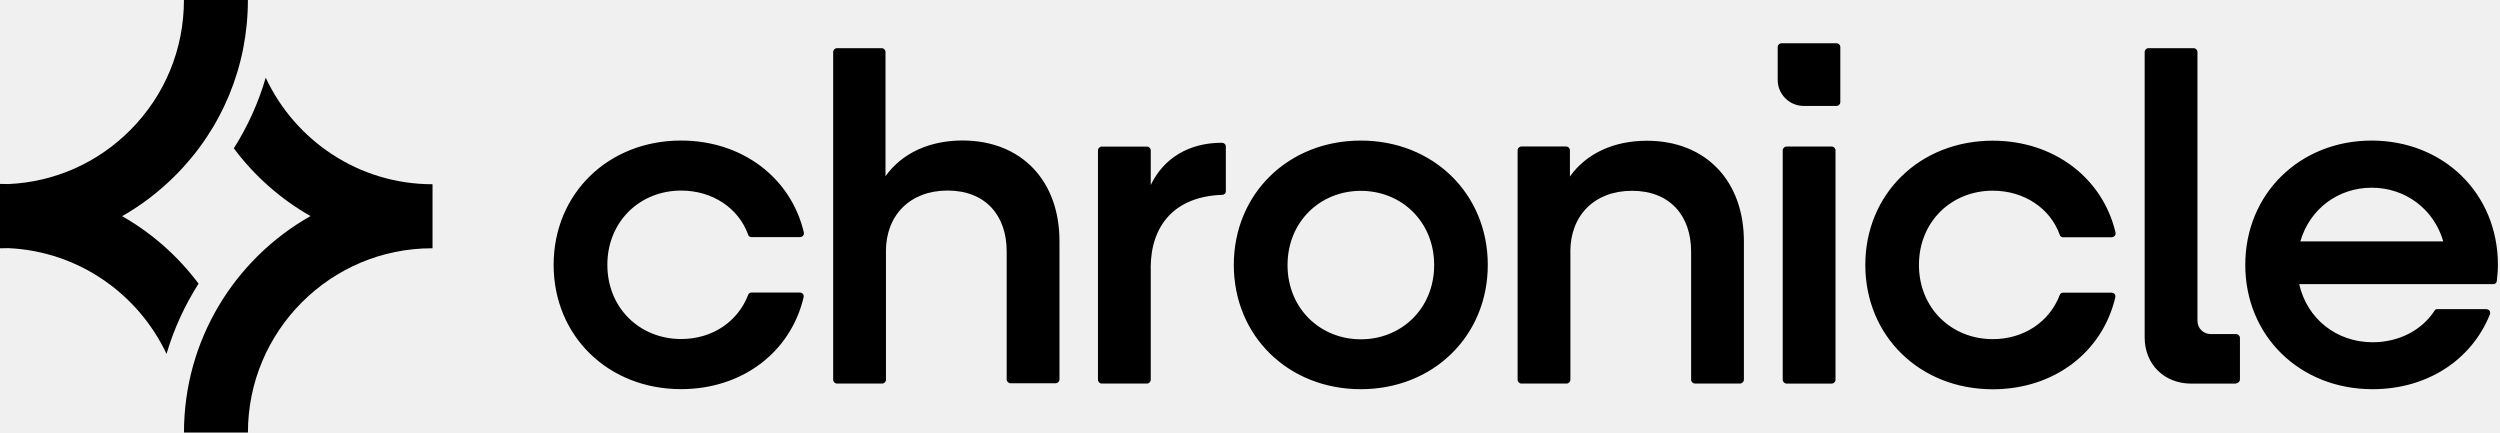
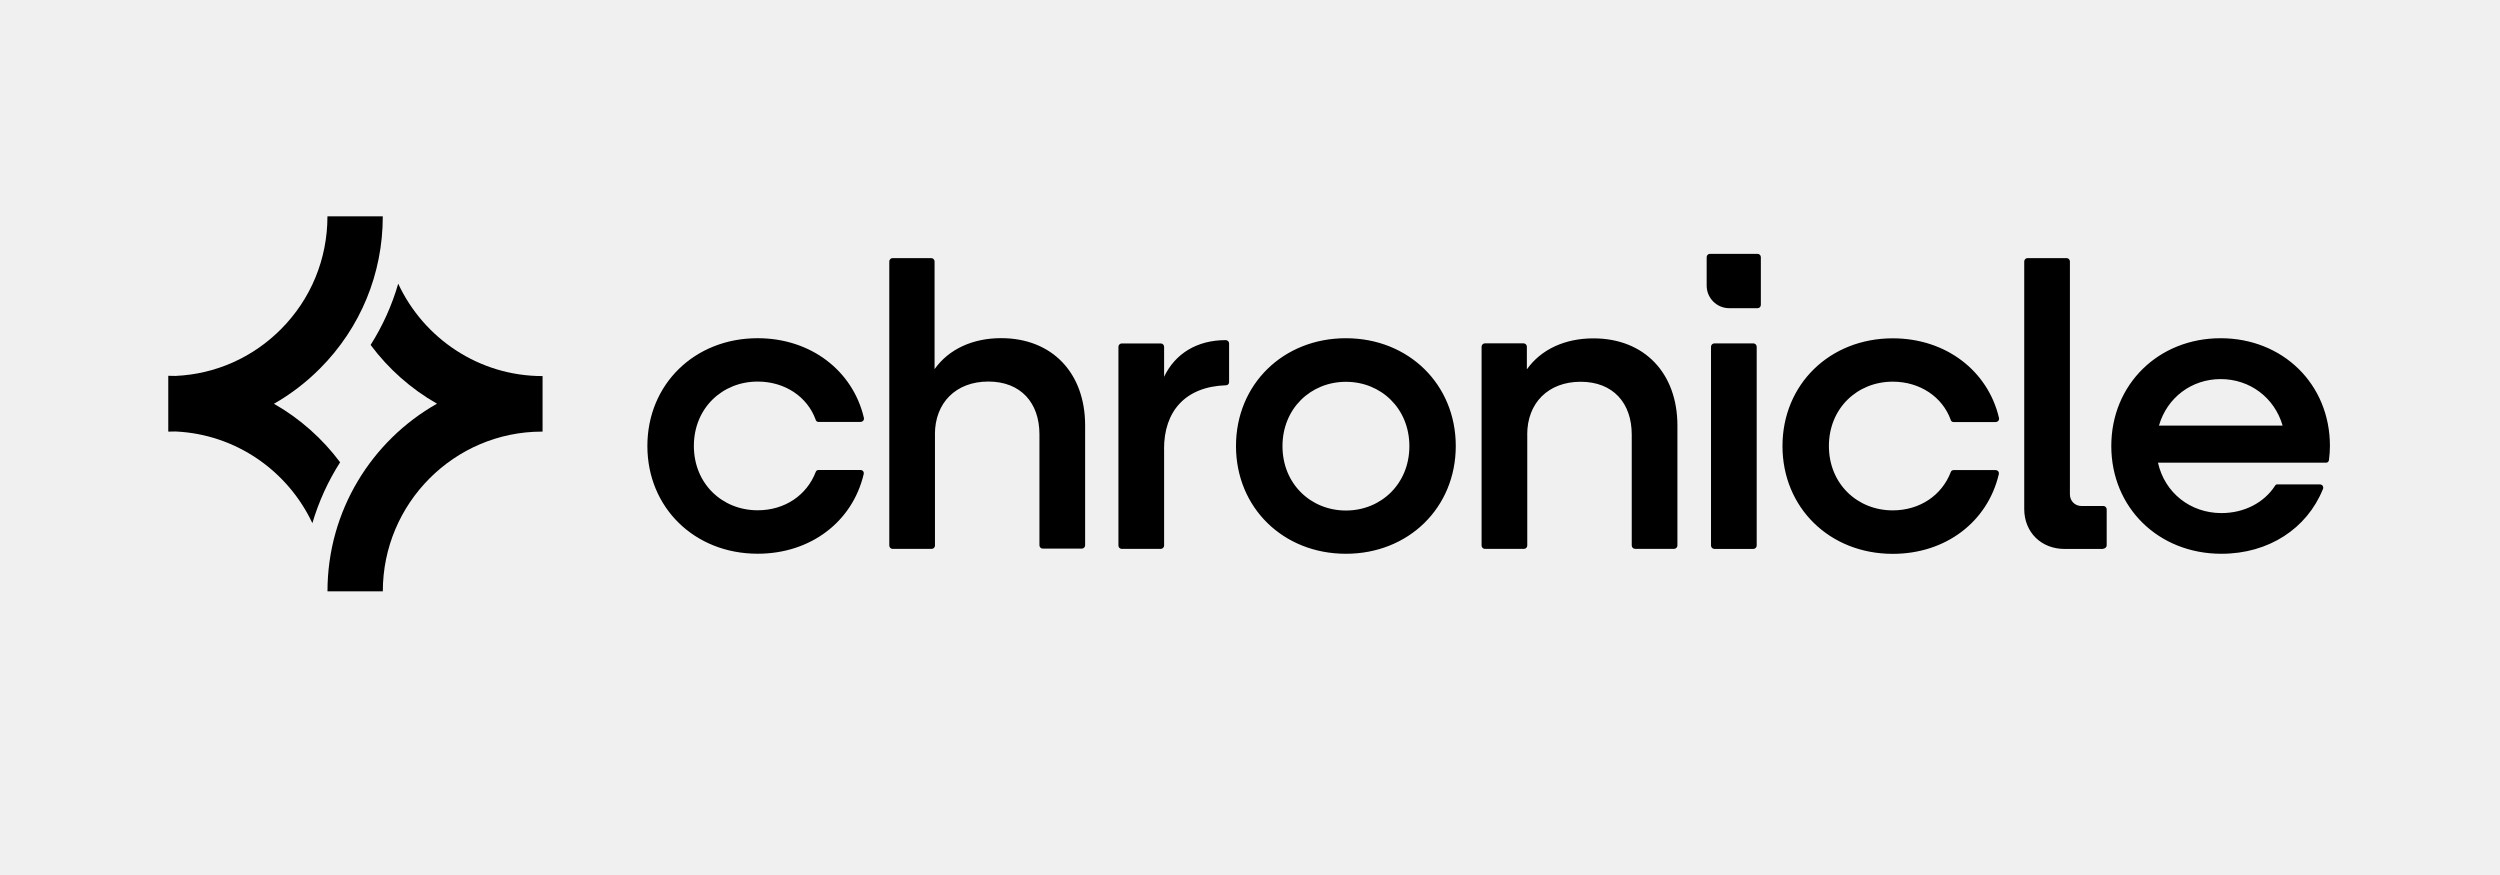
- <svg xmlns="http://www.w3.org/2000/svg" width="578" height="100" viewBox="0 0 578 100" fill="none">
-   <path d="M314.628 44.124C324.038 44.124 331.579 51.25 331.579 61.285C331.579 71.321 324.026 78.447 314.628 78.447C305.231 78.447 297.678 71.321 297.678 61.285C297.678 51.25 305.231 44.124 314.628 44.124ZM564.874 55.805H531.841C534.003 48.316 540.574 43.397 548.338 43.397C556.102 43.397 562.711 48.316 564.881 55.805H564.874ZM413.046 88.686H423.49C423.955 88.686 424.37 88.278 424.37 87.805V34.759C424.37 34.287 423.962 33.879 423.49 33.879H413.046C412.581 33.879 412.166 34.287 412.166 34.759V87.799C412.166 88.271 412.574 88.679 413.046 88.679M266.035 62C266.035 52.073 271.617 45.413 282.577 45.049C283.049 45.049 283.413 44.686 283.413 44.22V33.885C283.413 33.368 283.005 33.005 282.488 33.005C274.833 33.005 268.989 36.622 266.054 42.778V34.772C266.054 34.3 265.646 33.892 265.174 33.892H254.73C254.258 33.892 253.85 34.3 253.85 34.772V87.799C253.85 88.271 254.258 88.679 254.73 88.679H265.174C265.64 88.679 266.054 88.271 266.054 87.799V62H266.042H266.035ZM363.062 58.172C363.062 49.802 368.644 44.112 377.333 44.112C386.022 44.112 390.986 49.802 390.986 58.172V87.786C390.986 88.258 391.394 88.667 391.866 88.667H402.309C402.775 88.667 403.19 88.258 403.19 87.786V55.799C403.19 41.847 394.399 32.539 380.746 32.539C373.193 32.539 366.794 35.429 362.967 40.801V34.746C362.967 34.274 362.558 33.866 362.086 33.866H351.751C351.286 33.866 350.871 34.274 350.871 34.746V87.799C350.871 88.271 351.279 88.679 351.751 88.679H362.195C362.66 88.679 363.075 88.271 363.075 87.799V58.172H363.062ZM476.223 54.344C476.376 54.708 476.695 54.861 476.995 54.861H488.115C488.778 54.861 489.251 54.389 489.097 53.726C486.144 41.209 474.935 32.526 460.721 32.526C443.866 32.526 431.26 44.826 431.26 61.26C431.26 77.694 443.866 90 460.721 90C474.928 90 486.054 81.419 489.046 68.801C489.199 68.137 488.791 67.665 488.121 67.665H476.995C476.632 67.665 476.332 67.876 476.223 68.182C473.85 74.389 467.949 78.408 460.715 78.408C451.209 78.408 443.662 71.282 443.662 61.247C443.662 51.212 451.215 44.086 460.715 44.086C467.949 44.086 474.003 48.112 476.223 54.313M575.63 72.82C575.93 72.093 575.522 71.474 574.75 71.474H563.477C563.222 71.474 563.011 71.582 562.858 71.837C559.904 76.392 554.577 79.129 548.542 79.129C540.262 79.129 533.397 73.758 531.579 65.694H576.491C576.9 65.694 577.219 65.394 577.263 64.966C577.416 63.722 577.518 62.44 577.518 61.241C577.518 44.699 564.9 32.501 548.313 32.501C531.726 32.501 519.107 44.801 519.107 61.241C519.107 77.681 531.726 89.981 548.523 89.981C561.231 89.981 571.375 83.199 575.611 72.82M314.616 89.981C331.368 89.981 343.975 77.675 343.975 61.241C343.975 44.807 331.368 32.501 314.616 32.501C297.863 32.501 285.257 44.801 285.257 61.241C285.257 77.681 297.863 89.981 314.616 89.981ZM172.976 54.313C173.129 54.676 173.442 54.829 173.748 54.829H184.855C185.518 54.829 185.99 54.357 185.837 53.694C182.884 41.177 171.675 32.494 157.461 32.494C140.606 32.494 128 44.794 128 61.234C128 77.675 140.606 89.968 157.461 89.968C171.668 89.968 182.794 81.388 185.786 68.769C185.939 68.105 185.531 67.633 184.861 67.633H173.754C173.391 67.633 173.091 67.844 172.982 68.15C170.609 74.351 164.721 78.383 157.474 78.383C147.955 78.383 140.421 71.257 140.421 61.222C140.421 51.187 147.974 44.061 157.474 44.061C164.708 44.061 170.762 48.086 172.982 54.287M204.823 58.115C204.823 49.745 210.405 44.054 219.094 44.054C227.783 44.054 232.746 49.745 232.746 58.115V87.729C232.746 88.195 233.155 88.609 233.627 88.609H244.07C244.536 88.609 244.951 88.201 244.951 87.729V55.742C244.951 41.789 236.16 32.482 222.507 32.482C214.954 32.482 208.555 35.372 204.727 40.743V12.016C204.727 11.544 204.319 11.136 203.847 11.136H193.512C193.046 11.136 192.632 11.544 192.632 12.016V87.799C192.632 88.271 193.04 88.679 193.512 88.679H203.955C204.427 88.679 204.836 88.271 204.836 87.799V58.108L204.823 58.115ZM516.995 88.609C517.461 88.609 517.876 88.201 517.876 87.729V78.121C517.876 77.649 517.467 77.241 516.995 77.241H511.152C509.397 77.241 508.051 75.895 508.051 74.14V12.016C508.051 11.544 507.643 11.136 507.171 11.136H496.727C496.262 11.136 495.847 11.544 495.847 12.016V78.038C495.847 84.246 500.402 88.692 506.603 88.692H517.002L516.989 88.603L516.995 88.609ZM417.008 24.494H424.6C425.085 24.494 425.48 24.099 425.48 23.614V10.88C425.48 10.396 425.085 10 424.6 10H411.885C411.4 10 411.005 10.396 411.005 10.88V18.485C411.005 21.783 413.703 24.488 417.008 24.488V24.494Z" fill="black" />
-   <path d="M54.058 34.29C57.283 29.21 59.761 23.72 61.432 17.959C68.21 32.497 82.95 42.597 100 42.597V57.403C99.952 57.403 99.905 57.403 99.857 57.403C76.404 57.403 57.321 76.513 57.321 100H42.536L42.536 99.991C42.536 78.543 54.342 59.807 71.79 49.957C64.852 46.012 58.811 40.659 54.058 34.29Z" fill="black" />
-   <path d="M38.499 81.817C31.952 67.913 18.11 58.104 1.948 57.371C1.301 57.392 0.651 57.403 0 57.403L2.51731e-05 42.52C0.654 42.52 1.305 42.531 1.953 42.553C12.578 42.075 22.502 37.701 30.079 30.122C38.119 22.08 42.526 11.373 42.526 0L57.312 6.47157e-07C57.312 15.334 51.352 29.743 40.521 40.589C36.809 44.306 32.678 47.451 28.236 49.979C35.146 53.912 41.165 59.242 45.907 65.583C42.726 70.568 40.213 76.022 38.499 81.817Z" fill="black" />
+ <svg xmlns="http://www.w3.org/2000/svg" width="520" height="182" viewBox="0 0 520 182" fill="none">
+   <g clip-path="url(#clip0_2387_1689)">
+     <path d="M279.953 79.417C287.279 79.417 293.15 84.975 293.15 92.803C293.15 100.63 287.269 106.188 279.953 106.188C272.637 106.188 266.756 100.63 266.756 92.803C266.756 84.975 272.637 79.417 279.953 79.417ZM474.781 88.528H449.063C450.746 82.686 455.862 78.85 461.907 78.85C467.951 78.85 473.097 82.686 474.786 88.528H474.781ZM356.576 114.175H364.707C365.069 114.175 365.392 113.856 365.392 113.488V72.112C365.392 71.744 365.074 71.425 364.707 71.425H356.576C356.214 71.425 355.89 71.744 355.89 72.112V113.483C355.89 113.851 356.208 114.17 356.576 114.17M242.121 93.36C242.121 85.617 246.467 80.422 254.999 80.138C255.367 80.138 255.65 79.855 255.65 79.492V71.43C255.65 71.027 255.333 70.744 254.93 70.744C248.97 70.744 244.421 73.565 242.135 78.367V72.122C242.135 71.754 241.818 71.436 241.45 71.436H233.319C232.952 71.436 232.634 71.754 232.634 72.122V113.483C232.634 113.851 232.952 114.17 233.319 114.17H241.45C241.813 114.17 242.135 113.851 242.135 113.483V93.36H242.126H242.121ZM317.661 90.374C317.661 83.846 322.007 79.407 328.771 79.407C335.536 79.407 339.401 83.846 339.401 90.374V113.473C339.401 113.842 339.719 114.16 340.086 114.16H348.216C348.579 114.16 348.902 113.842 348.902 113.473V88.523C348.902 77.641 342.058 70.38 331.429 70.38C325.548 70.38 320.566 72.635 317.587 76.825V72.102C317.587 71.734 317.268 71.415 316.901 71.415H308.855C308.493 71.415 308.169 71.734 308.169 72.102V113.483C308.169 113.851 308.487 114.17 308.855 114.17H316.986C317.348 114.17 317.671 113.851 317.671 113.483V90.374H317.661ZM405.762 87.389C405.881 87.672 406.129 87.792 406.363 87.792H415.02C415.537 87.792 415.905 87.424 415.785 86.906C413.486 77.143 404.759 70.371 393.693 70.371C380.57 70.371 370.756 79.964 370.756 92.783C370.756 105.601 380.57 115.2 393.693 115.2C404.754 115.2 413.416 108.507 415.745 98.665C415.864 98.147 415.547 97.779 415.025 97.779H406.363C406.08 97.779 405.847 97.943 405.762 98.182C403.914 103.024 399.32 106.158 393.688 106.158C386.287 106.158 380.412 100.6 380.412 92.773C380.412 84.945 386.292 79.387 393.688 79.387C399.32 79.387 404.033 82.527 405.762 87.364M483.155 101.799C483.388 101.232 483.071 100.749 482.47 100.749H473.693C473.495 100.749 473.33 100.834 473.211 101.033C470.911 104.586 466.764 106.721 462.066 106.721C455.619 106.721 450.274 102.531 448.859 96.241H483.825C484.144 96.241 484.392 96.007 484.426 95.674C484.545 94.704 484.625 93.703 484.625 92.768C484.625 79.865 474.801 70.351 461.887 70.351C448.974 70.351 439.149 79.945 439.149 92.768C439.149 105.591 448.974 115.185 462.051 115.185C471.945 115.185 479.842 109.896 483.14 101.799M279.943 115.185C292.985 115.185 302.801 105.586 302.801 92.768C302.801 79.95 292.985 70.351 279.943 70.351C266.9 70.351 257.086 79.945 257.086 92.768C257.086 105.591 266.9 115.185 279.943 115.185ZM169.67 87.364C169.789 87.647 170.033 87.767 170.271 87.767H178.918C179.434 87.767 179.802 87.399 179.683 86.881C177.384 77.118 168.657 70.346 157.591 70.346C144.468 70.346 134.654 79.94 134.654 92.763C134.654 105.586 144.468 115.175 157.591 115.175C168.652 115.175 177.314 108.482 179.643 98.64C179.762 98.122 179.445 97.754 178.923 97.754H170.276C169.993 97.754 169.759 97.918 169.675 98.157C167.827 102.994 163.243 106.139 157.601 106.139C150.19 106.139 144.324 100.58 144.324 92.753C144.324 84.926 150.205 79.367 157.601 79.367C163.233 79.367 167.946 82.507 169.675 87.344M194.464 90.329C194.464 83.801 198.81 79.362 205.575 79.362C212.34 79.362 216.204 83.801 216.204 90.329V113.429C216.204 113.792 216.522 114.115 216.89 114.115H225.02C225.383 114.115 225.706 113.797 225.706 113.429V88.478C225.706 77.596 218.862 70.336 208.232 70.336C202.352 70.336 197.37 72.59 194.39 76.78V54.372C194.39 54.004 194.072 53.686 193.704 53.686H185.658C185.295 53.686 184.973 54.004 184.973 54.372V113.483C184.973 113.851 185.291 114.17 185.658 114.17H193.789C194.156 114.17 194.474 113.851 194.474 113.483V90.325L194.464 90.329ZM437.505 114.115C437.868 114.115 438.191 113.797 438.191 113.429V105.935C438.191 105.566 437.872 105.248 437.505 105.248H432.956C431.589 105.248 430.541 104.198 430.541 102.83V54.372C430.541 54.004 430.224 53.686 429.856 53.686H421.725C421.363 53.686 421.04 54.004 421.04 54.372V105.87C421.04 110.712 424.586 114.18 429.414 114.18H437.51L437.5 114.11L437.505 114.115ZM359.66 64.106H365.571C365.949 64.106 366.256 63.797 366.256 63.419V53.487C366.256 53.108 365.949 52.8 365.571 52.8H355.672C355.294 52.8 354.987 53.108 354.987 53.487V59.418C354.987 61.991 357.087 64.101 359.66 64.101V64.106Z" fill="black" />
+     <path d="M77.087 71.746C79.598 67.784 81.527 63.501 82.828 59.008C88.105 70.348 99.58 78.225 112.855 78.225V89.775C112.818 89.775 112.78 89.775 112.743 89.774C94.484 89.774 79.627 104.68 79.627 123H68.116V122.993C68.116 106.264 77.307 91.65 90.892 83.967C85.49 80.889 80.787 76.714 77.087 71.746Z" fill="black" />
+     <path d="M64.973 108.817C59.876 97.972 49.1 90.321 36.517 89.749C36.013 89.766 35.507 89.775 35 89.775L35 78.166C35.509 78.166 36.016 78.174 36.521 78.191C44.792 77.818 52.519 74.407 58.418 68.495C64.677 62.223 68.109 53.871 68.109 45L79.62 45C79.62 56.961 74.98 68.199 66.548 76.659C63.657 79.559 60.441 82.012 56.983 83.984C62.363 87.051 67.049 91.209 70.741 96.155C68.264 100.043 66.308 104.297 64.973 108.817Z" fill="black" />
+   </g>
+   <defs>
+     <clipPath id="clip0_2387_1689">
+       <rect width="450" height="78" fill="white" transform="translate(35 45)" />
+     </clipPath>
+   </defs>
</svg>
